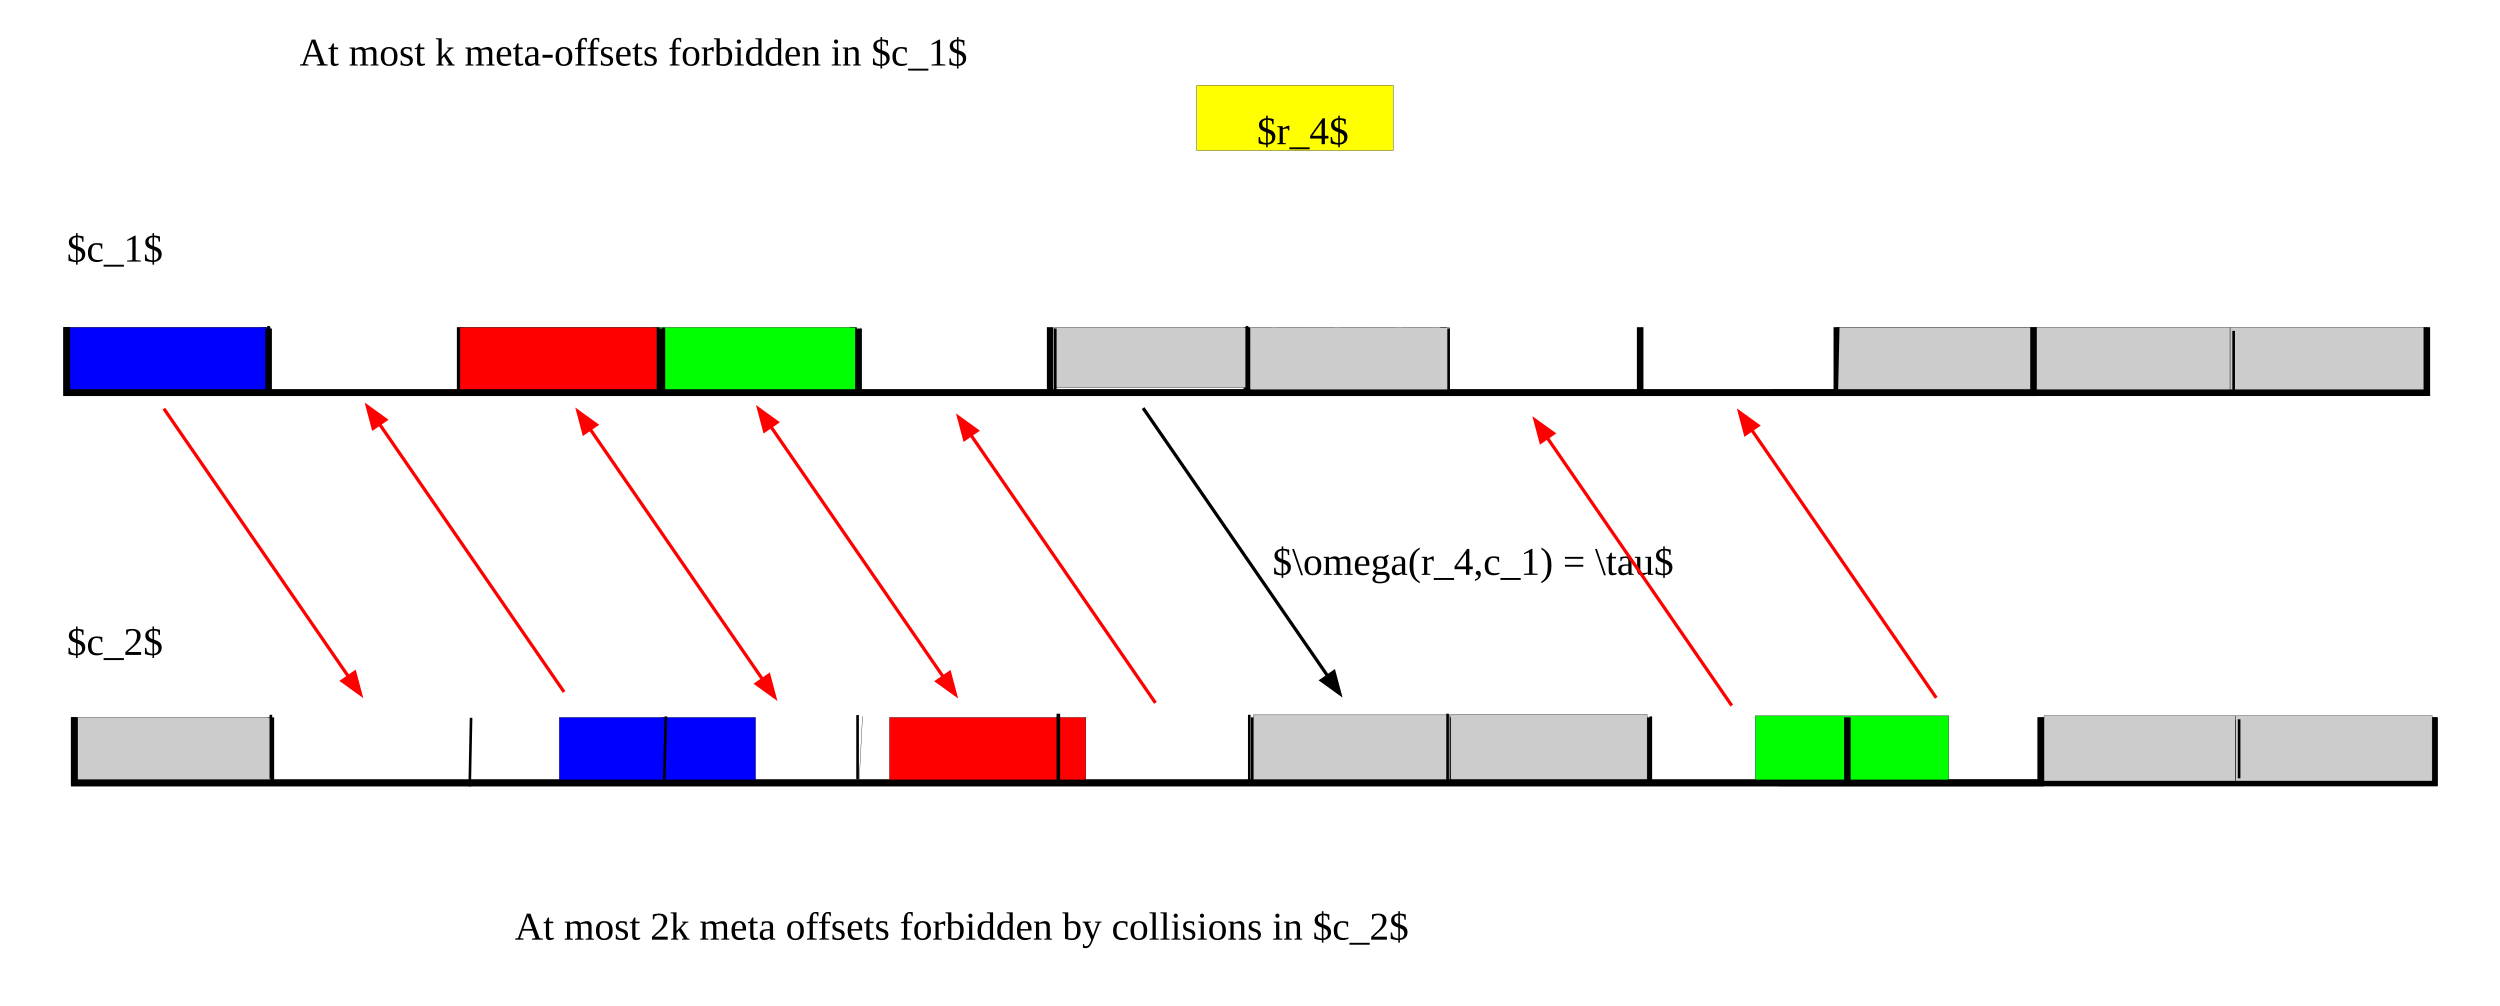
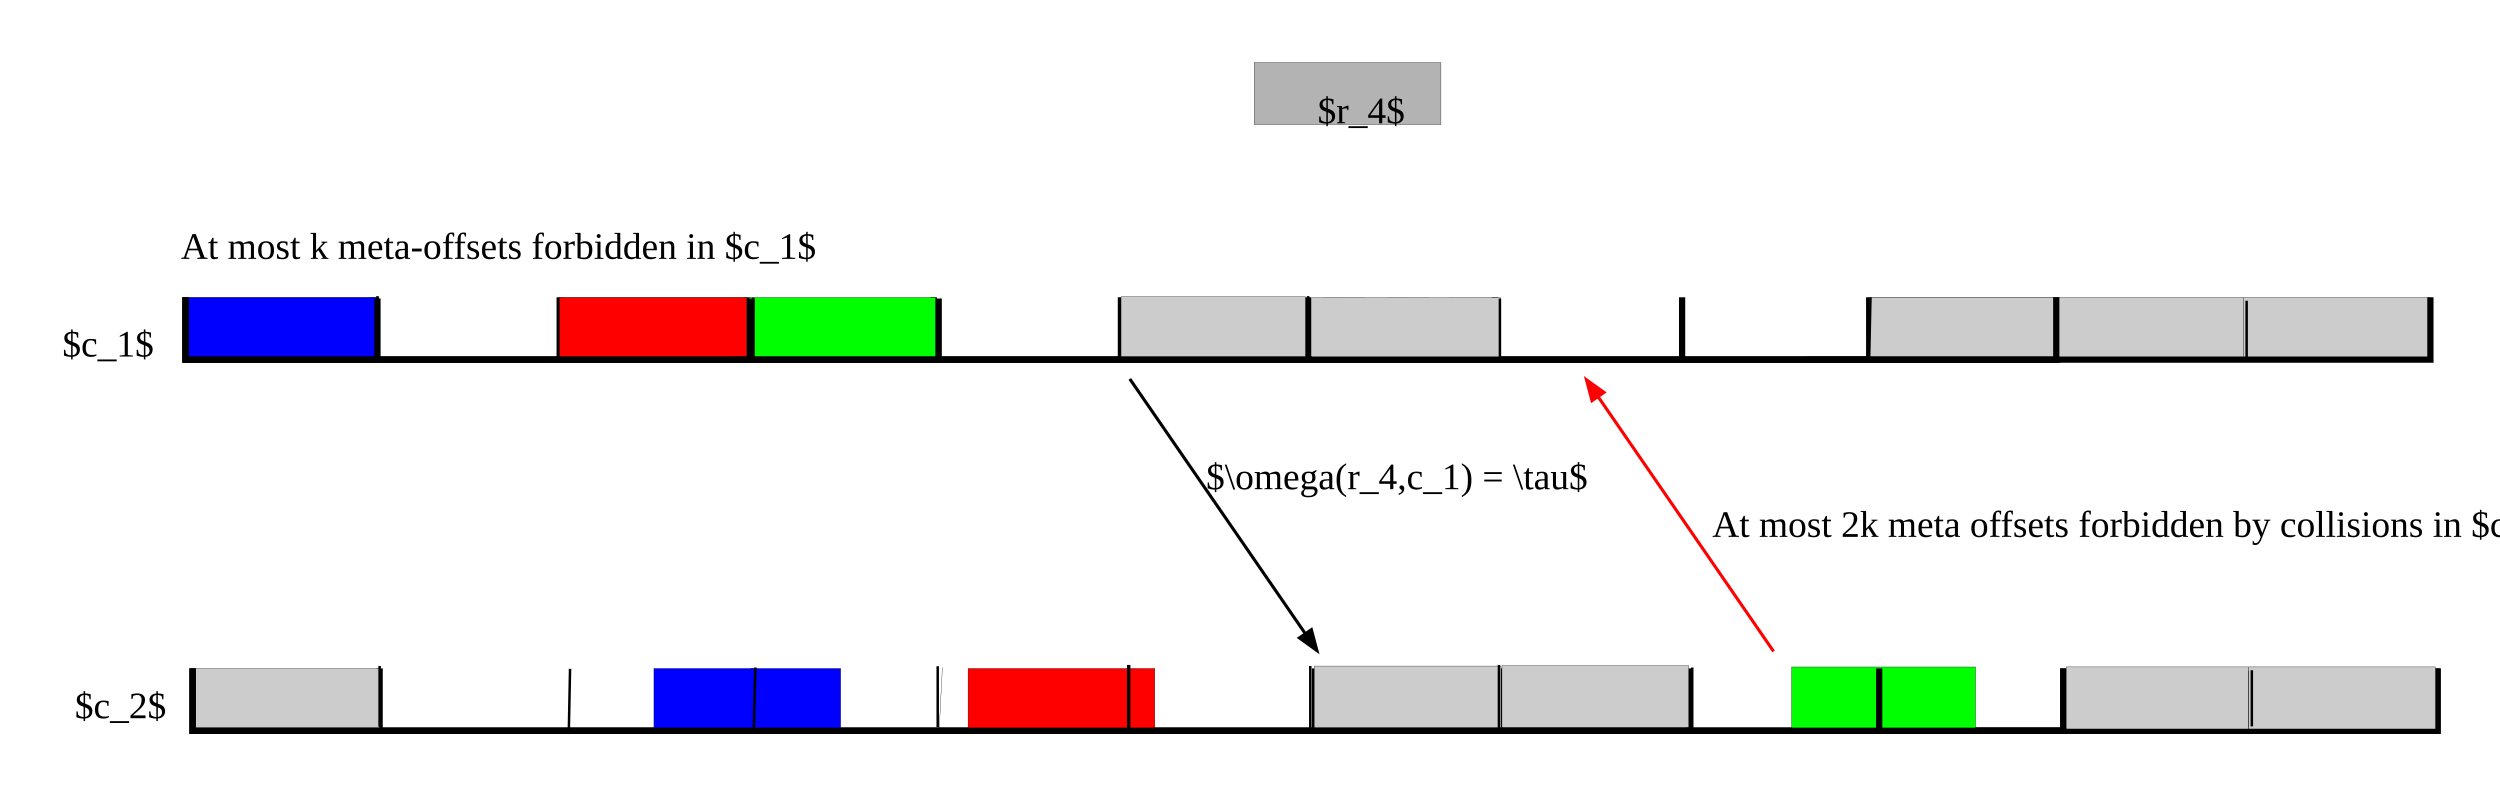
- <svg xmlns="http://www.w3.org/2000/svg" xmlns:ns1="http://latexdraw.sourceforge.net/namespaces/latexdraw" viewBox="59.62 80.183 762.7 306.667" version="1.1" baseProfile="full">
+ <svg xmlns="http://www.w3.org/2000/svg" xmlns:ns1="http://latexdraw.sourceforge.net/namespaces/latexdraw" viewBox="20.5 84.655 801.82 255.428" version="1.1" baseProfile="full">
  <g>
    <g ns1:type="joinedLines" id="id230330387">
      <polyline points="80.0,180.0 80.0,200.0 680.0,200.0 680.0,180.0 " stroke="black" stroke-width="2.0" fill="none" ns1:rotationAngle="0.0" />
    </g>
    <g ns1:type="joinedLines" id="id148423140">
      <polyline points="140.0,180.0 140.0,200.0 140.0,200.0 " stroke="black" stroke-width="2.0" fill="none" ns1:rotationAngle="0.0" />
    </g>
    <g ns1:type="joinedLines" id="id1582122199">
      <polyline points="200.0,180.0 200.0,200.0 " stroke="black" stroke-width="2.0" fill="black" ns1:rotationAngle="0.0" />
    </g>
    <g ns1:type="joinedLines" id="id793963005">
      <polyline points="260.0,180.0 260.0,200.0 " stroke="black" stroke-width="2.0" fill="black" ns1:rotationAngle="0.0" />
    </g>
    <g ns1:type="joinedLines" id="id1142991852">
      <polyline points="320.0,180.0 320.0,180.0 320.0,200.0 " stroke="black" stroke-width="2.0" fill="none" ns1:rotationAngle="0.0" />
    </g>
    <g ns1:type="joinedLines" id="id469709953">
      <polyline points="380.0,180.0 380.0,200.0 " stroke="black" stroke-width="2.0" fill="black" ns1:rotationAngle="0.0" />
    </g>
    <g ns1:type="joinedLines" id="id635130045">
      <polyline points="440.0,180.0 440.0,200.0 " stroke="black" stroke-width="2.0" fill="black" ns1:rotationAngle="0.0" />
    </g>
    <g ns1:type="joinedLines" id="id1722194893">
      <polyline points="500.0,180.0 500.0,200.0 " stroke="black" stroke-width="2.0" fill="black" ns1:rotationAngle="0.0" />
    </g>
    <g ns1:type="joinedLines" id="id1161732672">
      <polyline points="560.0,180.0 560.0,200.0 " stroke="black" stroke-width="2.0" fill="black" ns1:rotationAngle="0.0" />
    </g>
    <g ns1:type="joinedLines" id="id402689319">
      <polyline points="620.0,180.0 620.0,200.0 " stroke="black" stroke-width="2.0" fill="black" ns1:rotationAngle="0.0" />
    </g>
    <g ns1:type="rectangle" id="id1686465061">
      <rect x="80.05" y="180.05" width="59.9" height="19.9" ns1:borderPos="outer" stroke="black" stroke-width="0.1" fill="#cccccc" />
    </g>
    <g ns1:type="rectangle" id="id389452295">
      <rect x="79.67" y="180.05" width="62.383" height="19.9" ns1:borderPos="outer" stroke="black" stroke-width="0.1" fill="blue" />
    </g>
    <g ns1:type="rectangle" id="id1636673070">
      <rect x="200.05" y="180.05" width="59.9" height="19.9" ns1:borderPos="outer" stroke="black" stroke-width="0.1" fill="#cccccc" />
    </g>
    <g ns1:type="rectangle" id="id1656791629">
      <rect x="199.95" y="180.05" width="60" height="19.9" ns1:borderPos="outer" stroke="black" stroke-width="0.1" fill="red" />
    </g>
    <g ns1:type="rectangle" id="id1941773084">
      <rect x="260.74" y="180.05" width="59.9" height="19.9" ns1:borderPos="outer" stroke="black" stroke-width="0.1" fill="lime" />
    </g>
    <g ns1:type="rectangle" id="id1726896931">
      <rect x="620.05" y="180.05" width="59.9" height="19.9" ns1:borderPos="outer" stroke="black" stroke-width="0.1" fill="#cccccc" />
    </g>
    <g ns1:type="joinedLines" id="id811225758">
      <polyline points="80.0,180.0 80.0,200.0 680.0,200.0 680.0,180.0 " stroke="black" stroke-width="2.0" fill="none" ns1:rotationAngle="0.0" />
    </g>
    <g ns1:type="rectangle" id="id454248175">
      <rect x="680.05" y="180.05" width="59.9" height="19.9" ns1:borderPos="outer" stroke="black" stroke-width="0.1" fill="#cccccc" />
    </g>
    <g ns1:type="rectangle" id="id103703215">
      <rect x="740.05" y="180.05" width="59.9" height="19.9" ns1:borderPos="outer" stroke="black" stroke-width="0.1" fill="#cccccc" />
    </g>
    <g ns1:type="rectangle" id="id629087664">
      <rect x="620.05" y="180.05" width="59.9" height="19.9" ns1:borderPos="outer" stroke="black" stroke-width="0.1" fill="#cccccc" />
    </g>
    <g ns1:type="joinedLines" id="id573952504">
      <polyline points="800.0,180.0 800.0,200.0 600.0,200.0 " stroke="black" stroke-width="2.0" fill="none" ns1:rotationAngle="0.0" />
    </g>
    <g ns1:type="text" id="id26061032" fill="black" ns1:position="bl">
-       <text x="80.0" y="280.0">$c_2$</text>
+       <text x="44.5" y="315.0">$c_2$</text>
    </g>
    <g ns1:type="text" id="id81056810" fill="black" ns1:position="bl">
-       <text x="80.0" y="160.0">$c_1$</text>
+       <text x="40.5" y="199.0">$c_1$</text>
    </g>
    <g ns1:type="rectangle" id="id1283471884">
-       <rect x="424.742" y="106.205" width="59.9" height="19.9" ns1:borderPos="outer" stroke="black" stroke-width="0.1" fill="yellow" />
+       <rect x="422.742" y="104.705" width="59.9" height="19.9" ns1:borderPos="outer" stroke="black" stroke-width="0.1" fill="#b3b3b3" />
    </g>
    <g ns1:type="text" id="id1596672126" fill="black" ns1:position="bl">
      <text x="443.082" y="124.181">$r_4$</text>
    </g>
    <g ns1:type="joinedLines" id="id1863150676">
      <polyline points="82.258,299.032 82.258,319.032 682.258,319.032 682.258,299.032 " stroke="black" stroke-width="2.0" fill="none" ns1:rotationAngle="0.0" />
    </g>
    <g ns1:type="joinedLines" id="id946570073">
      <polyline points="142.258,299.032 142.258,319.032 142.258,319.032 " stroke="black" stroke-width="2.0" fill="none" ns1:rotationAngle="0.0" />
    </g>
    <g ns1:type="joinedLines" id="id86610205">
      <polyline points="262.258,299.032 262.258,319.032 " stroke="black" stroke-width="2.0" fill="black" ns1:rotationAngle="0.0" />
    </g>
    <g ns1:type="joinedLines" id="id1700206602">
      <polyline points="382.258,299.032 382.258,319.032 " stroke="black" stroke-width="0.8" fill="black" ns1:rotationAngle="0.0" />
    </g>
    <g ns1:type="joinedLines" id="id1772419190">
      <polyline points="442.258,299.032 442.258,319.032 " stroke="black" stroke-width="2.0" fill="black" ns1:rotationAngle="0.0" />
    </g>
    <g ns1:type="joinedLines" id="id550251814">
      <polyline points="502.258,299.032 502.258,319.032 " stroke="black" stroke-width="0.8" fill="black" ns1:rotationAngle="0.0" />
    </g>
    <g ns1:type="joinedLines" id="id806340669">
      <polyline points="562.258,299.032 562.258,319.032 " stroke="black" stroke-width="2.0" fill="black" ns1:rotationAngle="0.0" />
    </g>
    <g ns1:type="rectangle" id="id602682360">
      <rect x="82.308" y="299.082" width="59.9" height="19.9" ns1:borderPos="outer" stroke="black" stroke-width="0.1" fill="#cccccc" />
    </g>
    <g ns1:type="rectangle" id="id1653120958">
      <rect x="442.006" y="298.278" width="59.9" height="19.9" ns1:borderPos="outer" stroke="black" stroke-width="0.1" fill="#cccccc" />
    </g>
    <g ns1:type="rectangle" id="id1761859580">
      <rect x="502.222" y="298.148" width="59.9" height="19.9" ns1:borderPos="outer" stroke="black" stroke-width="0.1" fill="#cccccc" />
    </g>
    <g ns1:type="joinedLines" id="id656509709">
      <polyline points="82.258,299.032 82.258,319.032 682.258,319.032 682.258,299.032 " stroke="black" stroke-width="2.0" fill="none" ns1:rotationAngle="0.0" />
    </g>
    <g ns1:type="joinedLines" id="id1146079596">
      <polyline points="802.258,299.032 802.258,319.032 602.258,319.032 " stroke="black" stroke-width="2.0" fill="none" ns1:rotationAngle="0.0" />
    </g>
    <g ns1:type="rectangle" id="id545931695">
      <rect x="595.121" y="298.574" width="59.013" height="19.9" ns1:borderPos="outer" stroke="black" stroke-width="0.1" fill="lime" />
    </g>
    <g ns1:type="rectangle" id="id1623162530">
      <rect x="330.991" y="299.05" width="59.9" height="19.9" ns1:borderPos="outer" stroke="black" stroke-width="0.1" fill="red" />
    </g>
    <g ns1:type="rectangle" id="id925111791">
      <rect x="230.236" y="299.05" width="59.9" height="19.9" ns1:borderPos="outer" stroke="black" stroke-width="0.1" fill="blue" />
    </g>
    <g ns1:type="joinedLines" id="id1719646028">
      <polyline points="82.32,299.032 82.32,319.032 802.32,319.032 802.32,299.032 " stroke="black" stroke-width="2.0" fill="none" ns1:rotationAngle="0.0" />
    </g>
    <g ns1:type="text" id="id791715431" fill="black" ns1:position="bl">
-       <text x="447.819" y="255.565">$\omega(r_4,c_1) = \tau$</text>
+       <text x="407.319" y="241.565">$\omega(r_4,c_1) = \tau$</text>
    </g>
    <g ns1:type="joinedLines" id="id1148450413">
-       <polyline points="408.363,204.69 468.363,291.786 " stroke="black" stroke-width="1.0" fill="black" ns1:rotationAngle="0.0" marker-end="url(#arrow1-1148450413)" />
+       <polyline points="382.863,206.19 442.863,293.286 " stroke="black" stroke-width="1.0" fill="black" ns1:rotationAngle="0.0" marker-end="url(#arrow1-1148450413)" />
    </g>
    <g ns1:type="joinedLines" id="id411251724">
      <polyline points="321.75,318.25 322.75,298.75 " stroke="black" stroke-width="0.1" fill="black" ns1:rotationAngle="0.0" />
    </g>
    <g ns1:type="joinedLines" id="id174570188">
      <polyline points="142.25,317.75 142.25,298.25 " stroke="black" stroke-width="0.8" fill="black" ns1:rotationAngle="0.0" />
    </g>
    <g ns1:type="joinedLines" id="id366048037">
      <polyline points="262.25,319.25 262.75,298.75 " stroke="black" stroke-width="0.8" fill="black" ns1:rotationAngle="0.0" />
    </g>
-     <g ns1:type="joinedLines" id="id840233053">
-       <polyline points="171.696,204.19 231.696,291.286 " stroke="red" stroke-width="1.0" fill="black" ns1:rotationAngle="0.0" marker-start="url(#arrow0-840233053)" />
-     </g>
-     <g ns1:type="joinedLines" id="id349823345">
-       <polyline points="109.613,204.856 169.613,291.953 " stroke="red" stroke-width="1.0" fill="black" ns1:rotationAngle="0.0" marker-end="url(#arrow1-349823345)" />
-     </g>
    <g ns1:type="joinedLines" id="id1000937879">
      <polyline points="440.75,319.25 440.75,298.25 " stroke="black" stroke-width="0.8" fill="black" ns1:rotationAngle="0.0" />
    </g>
    <g ns1:type="joinedLines" id="id1750749531">
      <polyline points="563.25,319.25 563.25,298.75 " stroke="black" stroke-width="0.8" fill="black" ns1:rotationAngle="0.0" />
    </g>
    <g ns1:type="joinedLines" id="id232254746">
      <polyline points="741.75,317.75 741.75,299.75 " stroke="black" stroke-width="0.8" fill="black" ns1:rotationAngle="0.0" />
    </g>
    <g ns1:type="rectangle" id="id41918742" transform="rotate(0.06089596 0.0 0.0) translate(0.2016723 -0.501218)">
      <rect x="441.217" y="180.05" width="60.537" height="19.9" ns1:borderPos="outer" stroke="black" stroke-width="0.1" fill="#cccccc" />
    </g>
    <g ns1:type="joinedLines" id="id961926991">
      <polyline points="80.0,180.0 80.0,200.0 680.0,200.0 680.0,180.0 " stroke="black" stroke-width="2.0" fill="none" ns1:rotationAngle="0.0" />
    </g>
    <g ns1:type="rectangle" id="id756580500">
-       <rect x="381.383" y="180.05" width="58.317" height="18.4" ns1:borderPos="outer" stroke="black" stroke-width="0.1" fill="#cccccc" />
+       <rect x="380.05" y="179.8" width="59.147" height="19.15" ns1:borderPos="outer" stroke="black" stroke-width="0.1" fill="#cccccc" />
    </g>
    <g ns1:type="joinedLines" id="id1788623520">
      <polyline points="141.568,180.412 141.568,200.412 141.568,200.412 " stroke="black" stroke-width="2.0" fill="none" ns1:rotationAngle="0.0" />
    </g>
    <g ns1:type="joinedLines" id="id410205667">
      <polyline points="261.568,180.412 261.568,200.412 " stroke="black" stroke-width="2.0" fill="black" ns1:rotationAngle="0.0" />
    </g>
    <g ns1:type="joinedLines" id="id2070438520">
      <polyline points="321.568,180.412 321.568,180.412 321.568,200.412 " stroke="black" stroke-width="2.0" fill="none" ns1:rotationAngle="0.0" />
    </g>
-     <g ns1:type="joinedLines" id="id1890197135">
-       <polyline points="381.568,180.412 381.568,200.412 " stroke="black" stroke-width="0.8" fill="black" ns1:rotationAngle="0.0" />
-     </g>
    <g ns1:type="joinedLines" id="id1439839792">
      <polyline points="501.568,180.412 501.568,200.412 " stroke="black" stroke-width="0.8" fill="black" ns1:rotationAngle="0.0" />
    </g>
    <g ns1:type="joinedLines" id="id1282564983">
      <polyline points="321.06,199.629 322.06,180.129 " stroke="black" stroke-width="0.1" fill="black" ns1:rotationAngle="0.0" />
    </g>
    <g ns1:type="joinedLines" id="id148225919">
      <polyline points="141.56,199.129 141.56,179.629 " stroke="black" stroke-width="0.8" fill="black" ns1:rotationAngle="0.0" />
    </g>
    <g ns1:type="joinedLines" id="id782903534">
      <polyline points="261.56,200.629 262.06,180.129 " stroke="black" stroke-width="0.8" fill="black" ns1:rotationAngle="0.0" />
    </g>
    <g ns1:type="joinedLines" id="id1897697175">
      <polyline points="440.06,200.629 440.06,179.629 " stroke="black" stroke-width="0.8" fill="black" ns1:rotationAngle="0.0" />
    </g>
    <g ns1:type="joinedLines" id="id823968268">
      <polyline points="741.06,199.129 741.06,181.129 " stroke="black" stroke-width="0.8" fill="black" ns1:rotationAngle="0.0" />
    </g>
    <g ns1:type="joinedLines" id="id2036112230">
      <polyline points="620,199.167 620.417,180 " stroke="black" stroke-width="0.8" fill="black" ns1:rotationAngle="0.0" />
    </g>
    <g ns1:type="joinedLines" id="id744714729">
      <polyline points="501.25,318.75 501.25,297.917 " stroke="black" stroke-width="0.8" fill="black" ns1:rotationAngle="0.0" />
    </g>
    <g ns1:type="joinedLines" id="id1261279038">
      <polyline points="382.5,318.333 382.5,297.917 " stroke="black" stroke-width="1.1" fill="black" ns1:rotationAngle="0.0" />
    </g>
    <g ns1:type="joinedLines" id="id1557368936">
      <polyline points="321.25,317.917 321.25,298.333 " stroke="black" stroke-width="0.8" fill="black" ns1:rotationAngle="0.0" />
    </g>
    <g ns1:type="joinedLines" id="id1279029213">
      <polyline points="202.917,320.083 203.333,299.167 " stroke="black" stroke-width="0.8" fill="black" ns1:rotationAngle="0.0" />
    </g>
-     <g ns1:type="joinedLines" id="id1659216158">
-       <polyline points="352.113,207.523 412.113,294.62 " stroke="red" stroke-width="1.0" fill="black" ns1:rotationAngle="0.0" marker-start="url(#arrow0-1659216158)" />
-     </g>
-     <g ns1:type="joinedLines" id="id470830719">
-       <polyline points="527.946,208.356 587.946,295.453 " stroke="red" stroke-width="1.0" fill="black" ns1:rotationAngle="0.0" marker-start="url(#arrow0-470830719)" />
-     </g>
    <g ns1:type="rectangle" id="id1970150095">
      <rect x="683.217" y="298.55" width="58.4" height="19.9" ns1:borderPos="outer" stroke="black" stroke-width="0.1" fill="#cccccc" />
    </g>
    <g ns1:type="rectangle" id="id1621201535">
      <rect x="741.717" y="298.55" width="59.9" height="19.9" ns1:borderPos="outer" stroke="black" stroke-width="0.1" fill="#cccccc" />
    </g>
    <g ns1:type="joinedLines" id="id987788503">
      <polyline points="742.727,317.629 742.727,299.629 " stroke="black" stroke-width="0.8" fill="black" ns1:rotationAngle="0.0" />
    </g>
    <g ns1:type="joinedLines" id="id1943870762">
      <polyline points="623.21,299.032 623.21,319.032 " stroke="black" stroke-width="2.0" fill="black" ns1:rotationAngle="0.0" />
    </g>
    <g ns1:type="joinedLines" id="id1542005812">
-       <polyline points="590.327,205.975 650.327,293.072 " stroke="red" stroke-width="1.0" fill="black" ns1:rotationAngle="0.0" marker-start="url(#arrow0-1542005812)" />
-     </g>
-     <g ns1:type="joinedLines" id="id1489618519">
-       <polyline points="235.959,205.728 295.959,292.825 " stroke="red" stroke-width="1.0" fill="black" ns1:rotationAngle="0.0" marker-start="url(#arrow0-1489618519)" marker-end="url(#arrow1-1489618519)" />
-     </g>
-     <g ns1:type="joinedLines" id="id138618158">
-       <polyline points="291.087,204.959 351.087,292.056 " stroke="red" stroke-width="1.0" fill="black" ns1:rotationAngle="0.0" marker-start="url(#arrow0-138618158)" marker-end="url(#arrow1-138618158)" />
+       <polyline points="529.327,206.475 589.327,293.572 " stroke="red" stroke-width="1.0" fill="black" ns1:rotationAngle="0.0" marker-start="url(#arrow0-1542005812)" />
    </g>
    <g ns1:type="text" id="id866688913" fill="black" ns1:position="bl">
-       <text x="151.013" y="100.183">At most k meta-offsets forbidden in $c_1$</text>
+       <text x="78.513" y="167.683">At most k meta-offsets forbidden in $c_1$</text>
    </g>
    <g ns1:type="text" id="id123493673" fill="black" ns1:position="bl">
-       <text x="216.654" y="366.849">At most 2k meta offsets forbidden by collisions in $c_2$</text>
+       <text x="569.654" y="256.849">At most 2k meta offsets forbidden by collisions in $c_2$</text>
    </g>
  </g>
  <defs>
    <marker overflow="visible" markerUnits="userSpaceOnUse" orient="55.437" id="arrow1-1148450413">
      <path d="M 0.0 0.0 L -6.504 -2.323 L -6.504 0.0 L -6.504 2.323 z" fill="black" stroke="black" ns1:arrSizeNum="2" ns1:tbarSizeNum="5" />
    </marker>
-     <marker overflow="visible" markerUnits="userSpaceOnUse" orient="235.437" id="arrow0-840233053">
-       <path d="M 0.0 0.0 L -6.504 -2.323 L -6.504 0.0 L -6.504 2.323 z" fill="red" stroke="red" ns1:arrSizeNum="2" ns1:tbarSizeNum="5" />
-     </marker>
-     <marker overflow="visible" markerUnits="userSpaceOnUse" orient="55.437" id="arrow1-349823345">
-       <path d="M 0.0 0.0 L -6.504 -2.323 L -6.504 0.0 L -6.504 2.323 z" fill="red" stroke="red" ns1:arrSizeNum="2" ns1:tbarSizeNum="5" />
-     </marker>
-     <marker overflow="visible" markerUnits="userSpaceOnUse" orient="235.437" id="arrow0-1659216158">
-       <path d="M 0.0 0.0 L -6.504 -2.323 L -6.504 0.0 L -6.504 2.323 z" fill="red" stroke="red" ns1:arrSizeNum="2" ns1:tbarSizeNum="5" />
-     </marker>
-     <marker overflow="visible" markerUnits="userSpaceOnUse" orient="235.437" id="arrow0-470830719">
-       <path d="M 0.0 0.0 L -6.504 -2.323 L -6.504 0.0 L -6.504 2.323 z" fill="red" stroke="red" ns1:arrSizeNum="2" ns1:tbarSizeNum="5" />
-     </marker>
    <marker overflow="visible" markerUnits="userSpaceOnUse" orient="235.437" id="arrow0-1542005812">
-       <path d="M 0.0 0.0 L -6.504 -2.323 L -6.504 0.0 L -6.504 2.323 z" fill="red" stroke="red" ns1:arrSizeNum="2" ns1:tbarSizeNum="5" />
-     </marker>
-     <marker overflow="visible" markerUnits="userSpaceOnUse" orient="235.437" id="arrow0-1489618519">
-       <path d="M 0.0 0.0 L -6.504 -2.323 L -6.504 0.0 L -6.504 2.323 z" fill="red" stroke="red" ns1:arrSizeNum="2" ns1:tbarSizeNum="5" />
-     </marker>
-     <marker overflow="visible" markerUnits="userSpaceOnUse" orient="55.437" id="arrow1-1489618519">
-       <path d="M 0.0 0.0 L -6.504 -2.323 L -6.504 0.0 L -6.504 2.323 z" fill="red" stroke="red" ns1:arrSizeNum="2" ns1:tbarSizeNum="5" />
-     </marker>
-     <marker overflow="visible" markerUnits="userSpaceOnUse" orient="235.437" id="arrow0-138618158">
-       <path d="M 0.0 0.0 L -6.504 -2.323 L -6.504 0.0 L -6.504 2.323 z" fill="red" stroke="red" ns1:arrSizeNum="2" ns1:tbarSizeNum="5" />
-     </marker>
-     <marker overflow="visible" markerUnits="userSpaceOnUse" orient="55.437" id="arrow1-138618158">
      <path d="M 0.0 0.0 L -6.504 -2.323 L -6.504 0.0 L -6.504 2.323 z" fill="red" stroke="red" ns1:arrSizeNum="2" ns1:tbarSizeNum="5" />
    </marker>
  </defs>
</svg>
